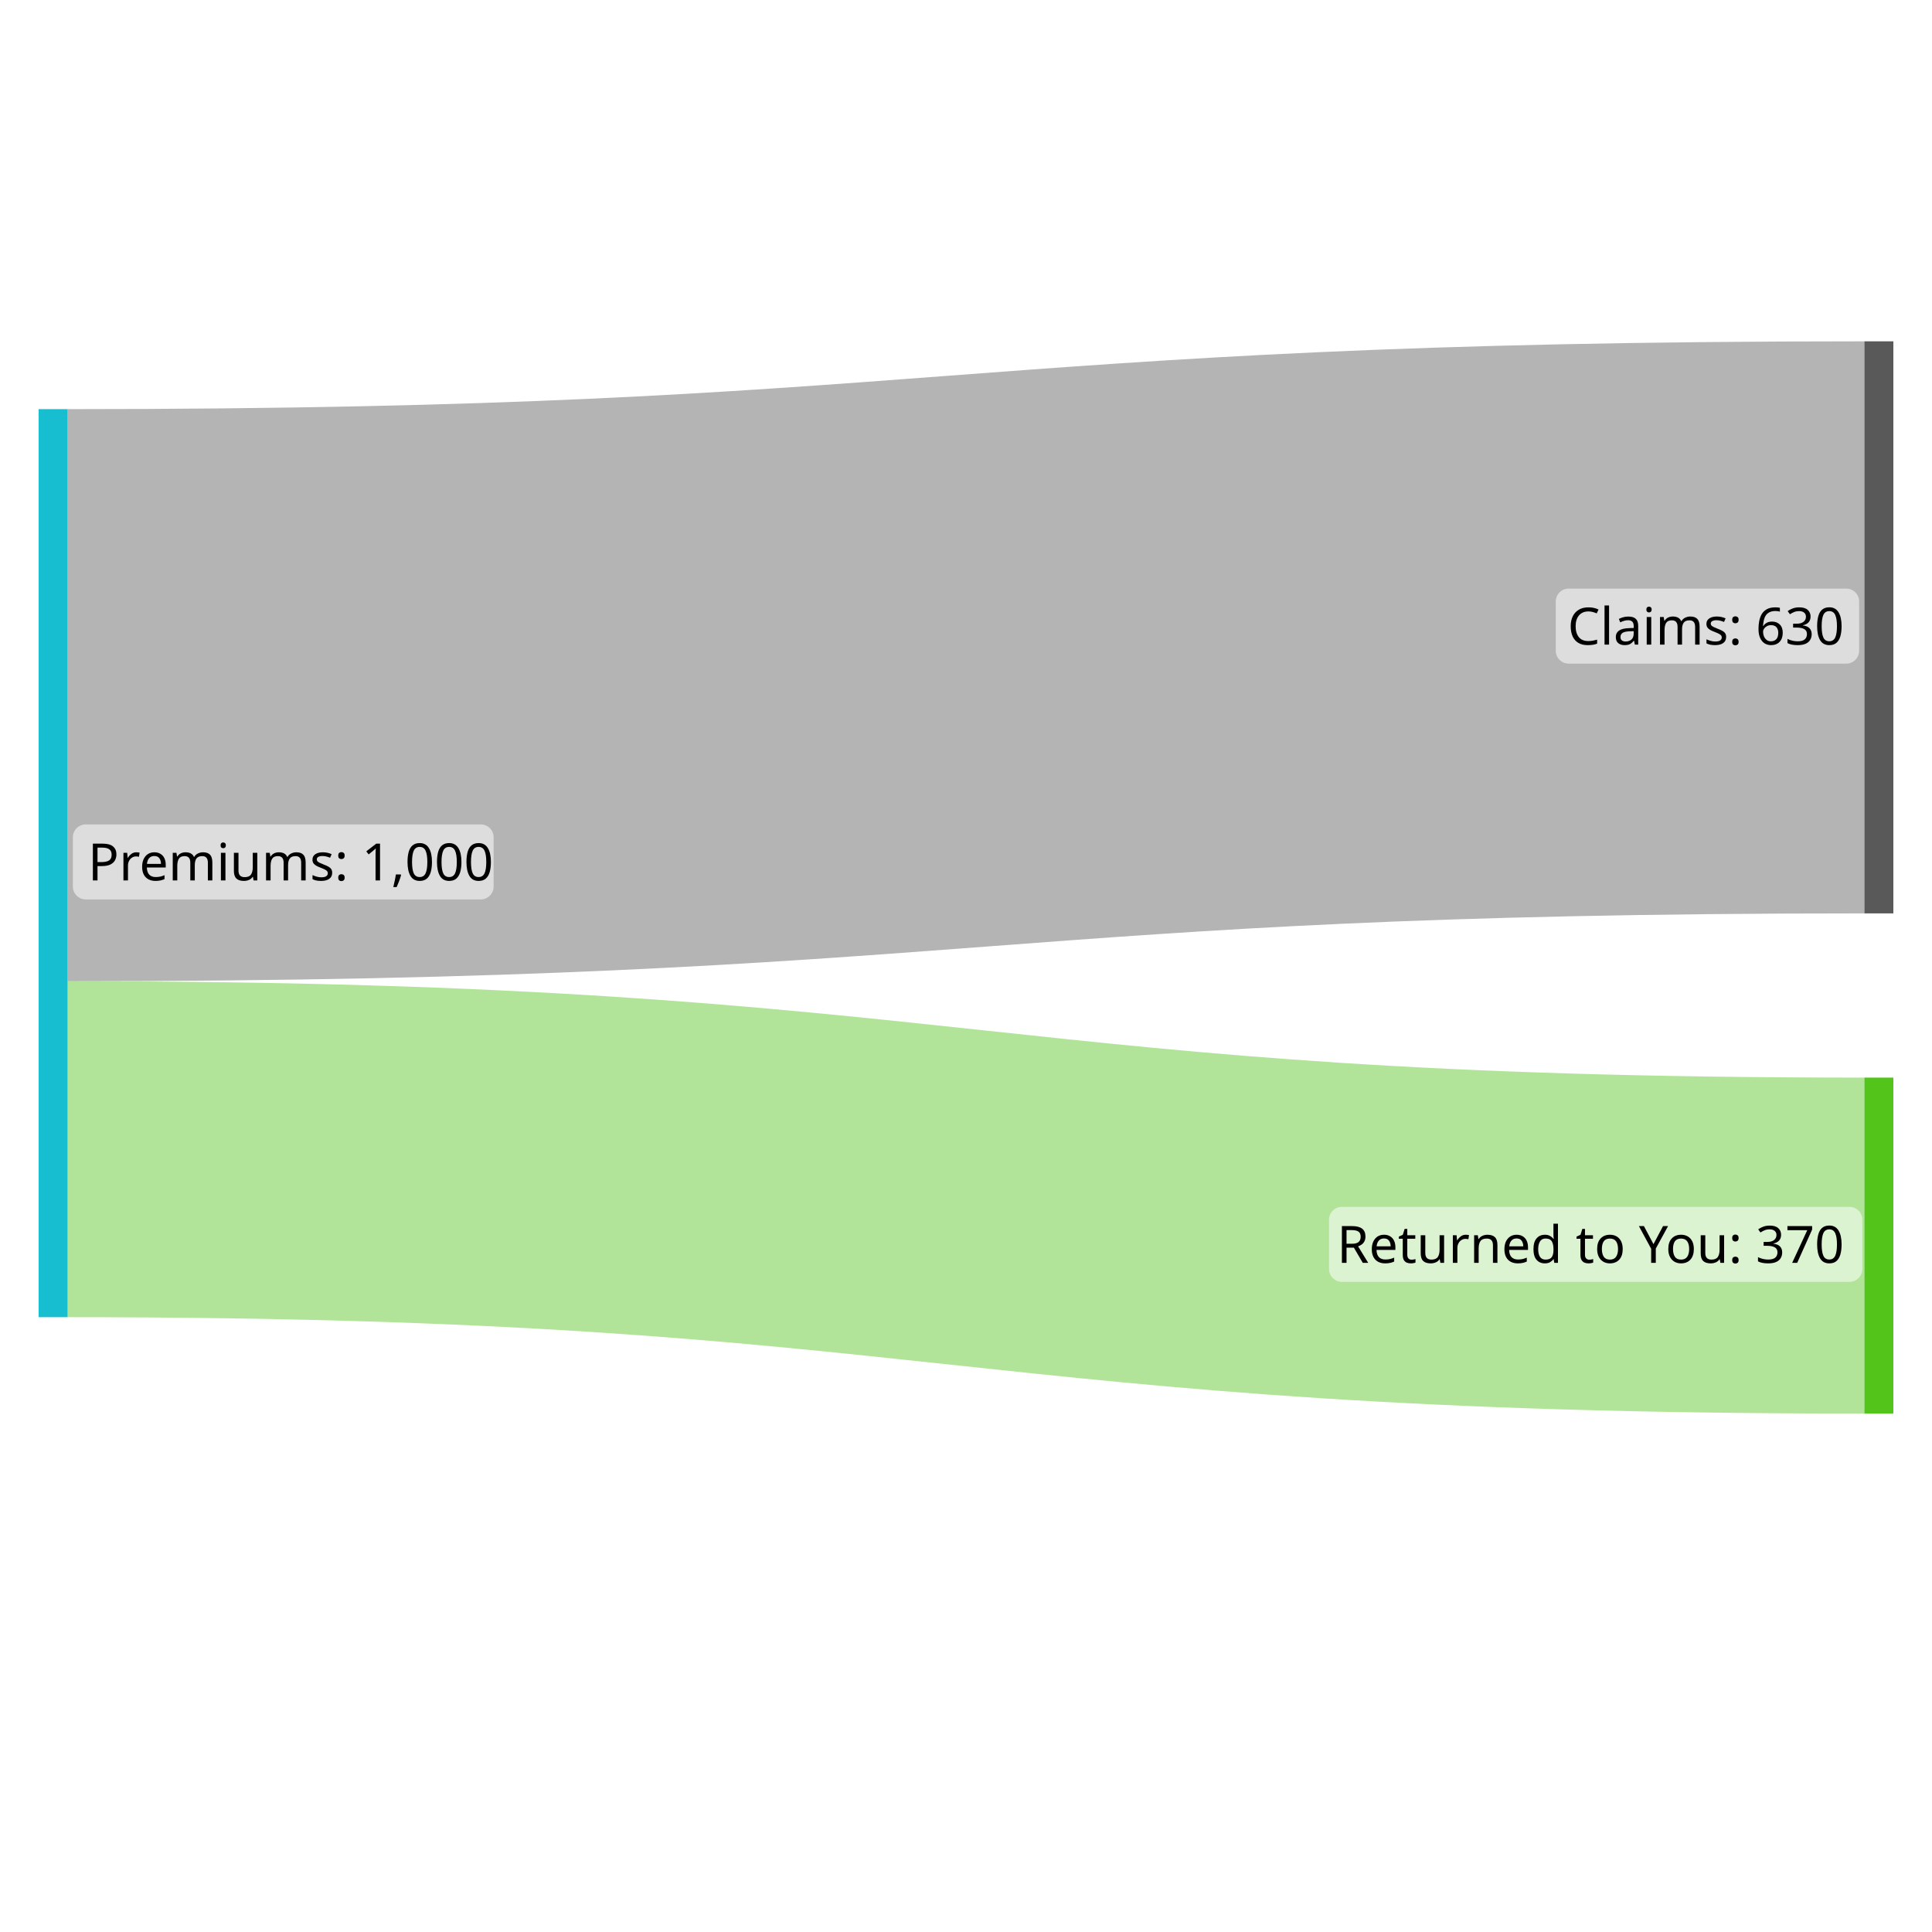
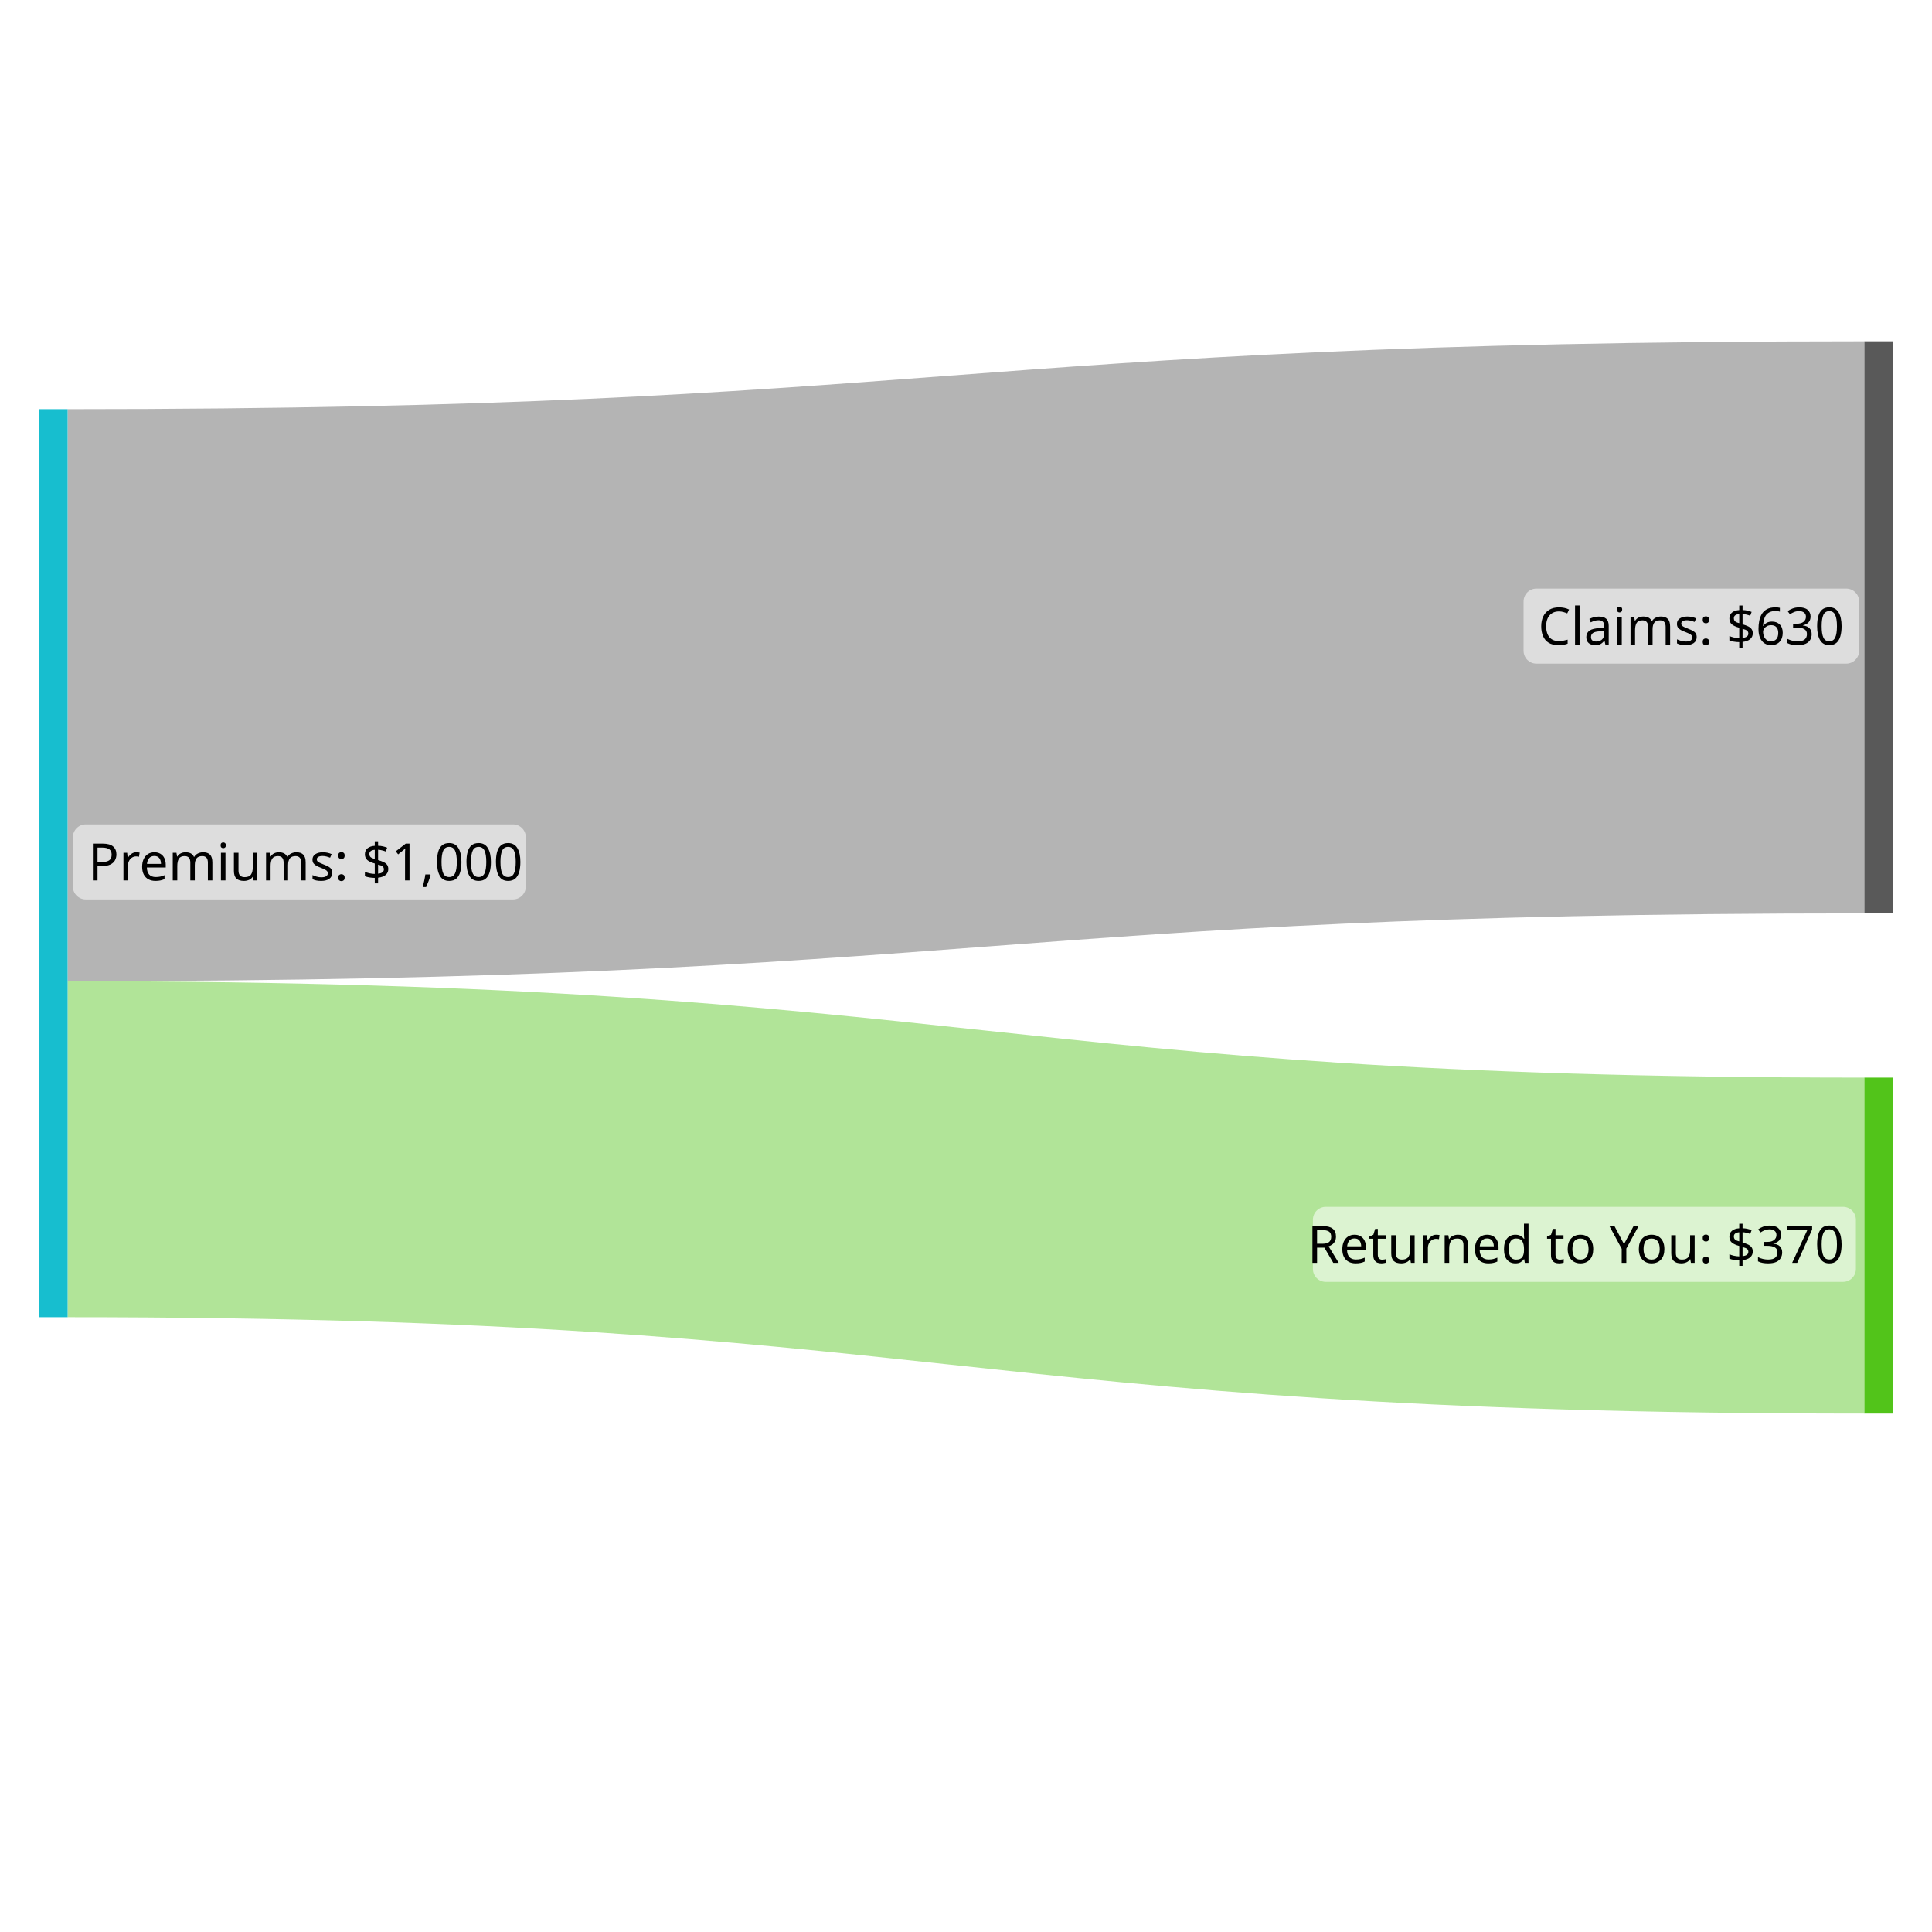
<svg xmlns="http://www.w3.org/2000/svg" height="600" width="600">
  <rect height="600" width="600" fill="white" />
  <g transform="translate(12,18)">
    <g id="sankey_flows">
      <path id="flow0" d="M9 197.89C288 197.89 288 176.83 567 176.83" fill="none" stroke-width="177.66" stroke="#595959" opacity="0.45" />
      <path id="flow1" d="M9 338.89C288 338.89 288 368.83 567 368.83" fill="none" stroke-width="104.34" stroke="#52c41a" opacity="0.45" />
    </g>
    <g id="sankey_nodes">
      <g class="node">
        <rect id="r0" class="for_r0" x="0" y="109.06" height="282" width="9" fill="#17becf" fill-opacity="1" />
      </g>
      <g class="node">
        <rect id="r1" class="for_r1" x="567" y="21" height="177.66" width="9" fill="#595959" fill-opacity="1" transform="translate(0,67)" />
      </g>
      <g class="node">
        <rect id="r2" class="for_r2" x="567" y="436.66" height="104.34" width="9" fill="#52c41a" fill-opacity="1" transform="translate(0,-120)" />
      </g>
    </g>
    <g id="sankey_labels" font-family="sans-serif" font-size="16px" font-weight="400" fill="#000000">
-       <rect id="label0_bg" class="for_r0" x="10.633" y="238.025" width="130.667" height="23.3" rx="4" fill="#fff" fill-opacity="0.55" stroke="none" stroke-width="0" stroke-opacity="0" />
-       <text id="label0" class="for_r0" text-anchor="start" x="15.298" y="250.06" dy="5.365">Premiums: 1,000</text>
-       <rect id="label1_bg" class="for_r1" x="471.161" y="97.795" width="94.206" height="23.3" rx="4" fill="#fff" fill-opacity="0.55" stroke="none" stroke-width="0" stroke-opacity="0" transform="translate(0,67)" />
-       <text id="label1" class="for_r1" text-anchor="end" x="560.702" y="109.83" dy="5.365" transform="translate(0,67)">Claims: 630</text>
-       <rect id="label2_bg" class="for_r2" x="400.739" y="476.795" width="165.628" height="23.3" rx="4" fill="#fff" fill-opacity="0.55" stroke="none" stroke-width="0" stroke-opacity="0" transform="translate(0,-120)" />
-       <text id="label2" class="for_r2" text-anchor="end" x="560.702" y="488.83" dy="5.365" transform="translate(0,-120)">Returned to You: 370</text>
+       <rect id="label0_bg" class="for_r0" x="10.633" y="238.025" width="140.667" height="23.3" rx="4" fill="#fff" fill-opacity="0.55" stroke="none" stroke-width="0" stroke-opacity="0" />
+       <text id="label0" class="for_r0" text-anchor="start" x="15.298" y="250.06" dy="5.365">Premiums: $1,000</text>
+       <rect id="label1_bg" class="for_r1" x="461.161" y="97.795" width="104.206" height="23.3" rx="4" fill="#fff" fill-opacity="0.55" stroke="none" stroke-width="0" stroke-opacity="0" transform="translate(0,67)" />
+       <text id="label1" class="for_r1" text-anchor="end" x="560.702" y="109.83" dy="5.365" transform="translate(0,67)">Claims: $630</text>
+       <rect id="label2_bg" class="for_r2" x="395.739" y="476.795" width="168.628" height="23.3" rx="4" fill="#fff" fill-opacity="0.55" stroke="none" stroke-width="0" stroke-opacity="0" transform="translate(0,-120)" />
+       <text id="label2" class="for_r2" text-anchor="end" x="560.702" y="488.83" dy="5.365" transform="translate(0,-120)">Returned to You: $370</text>
    </g>
  </g>
</svg>
